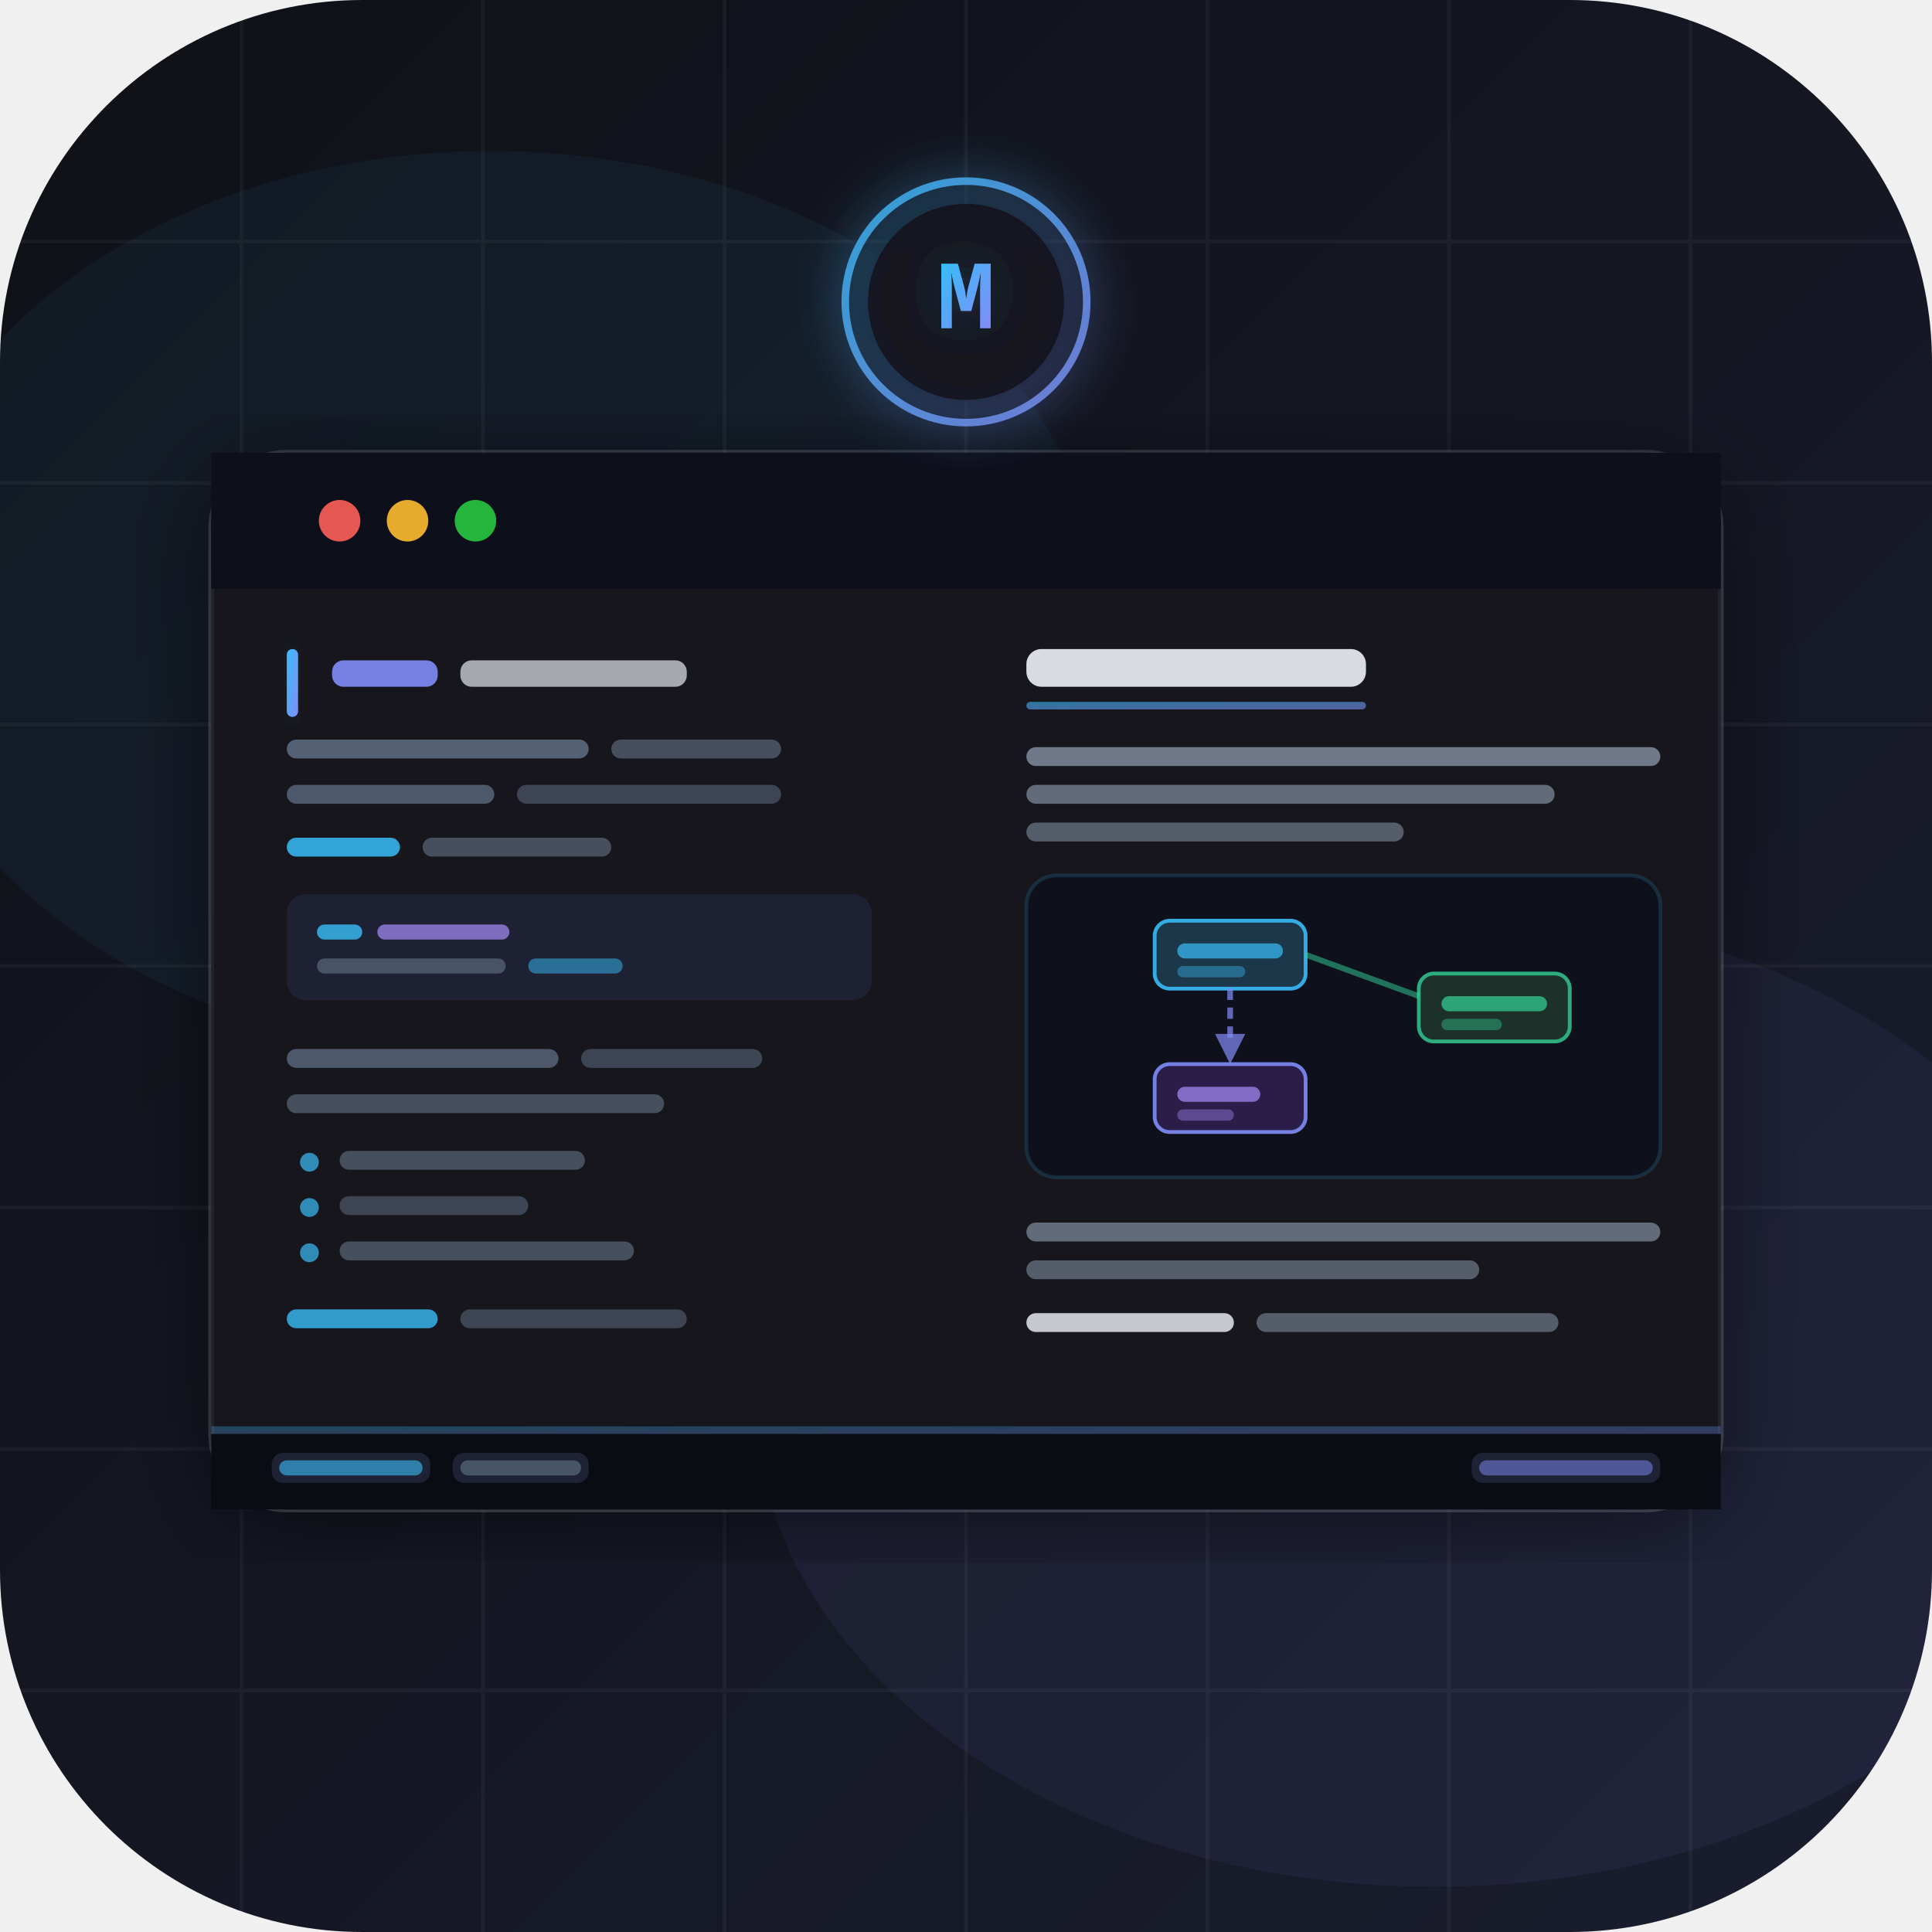
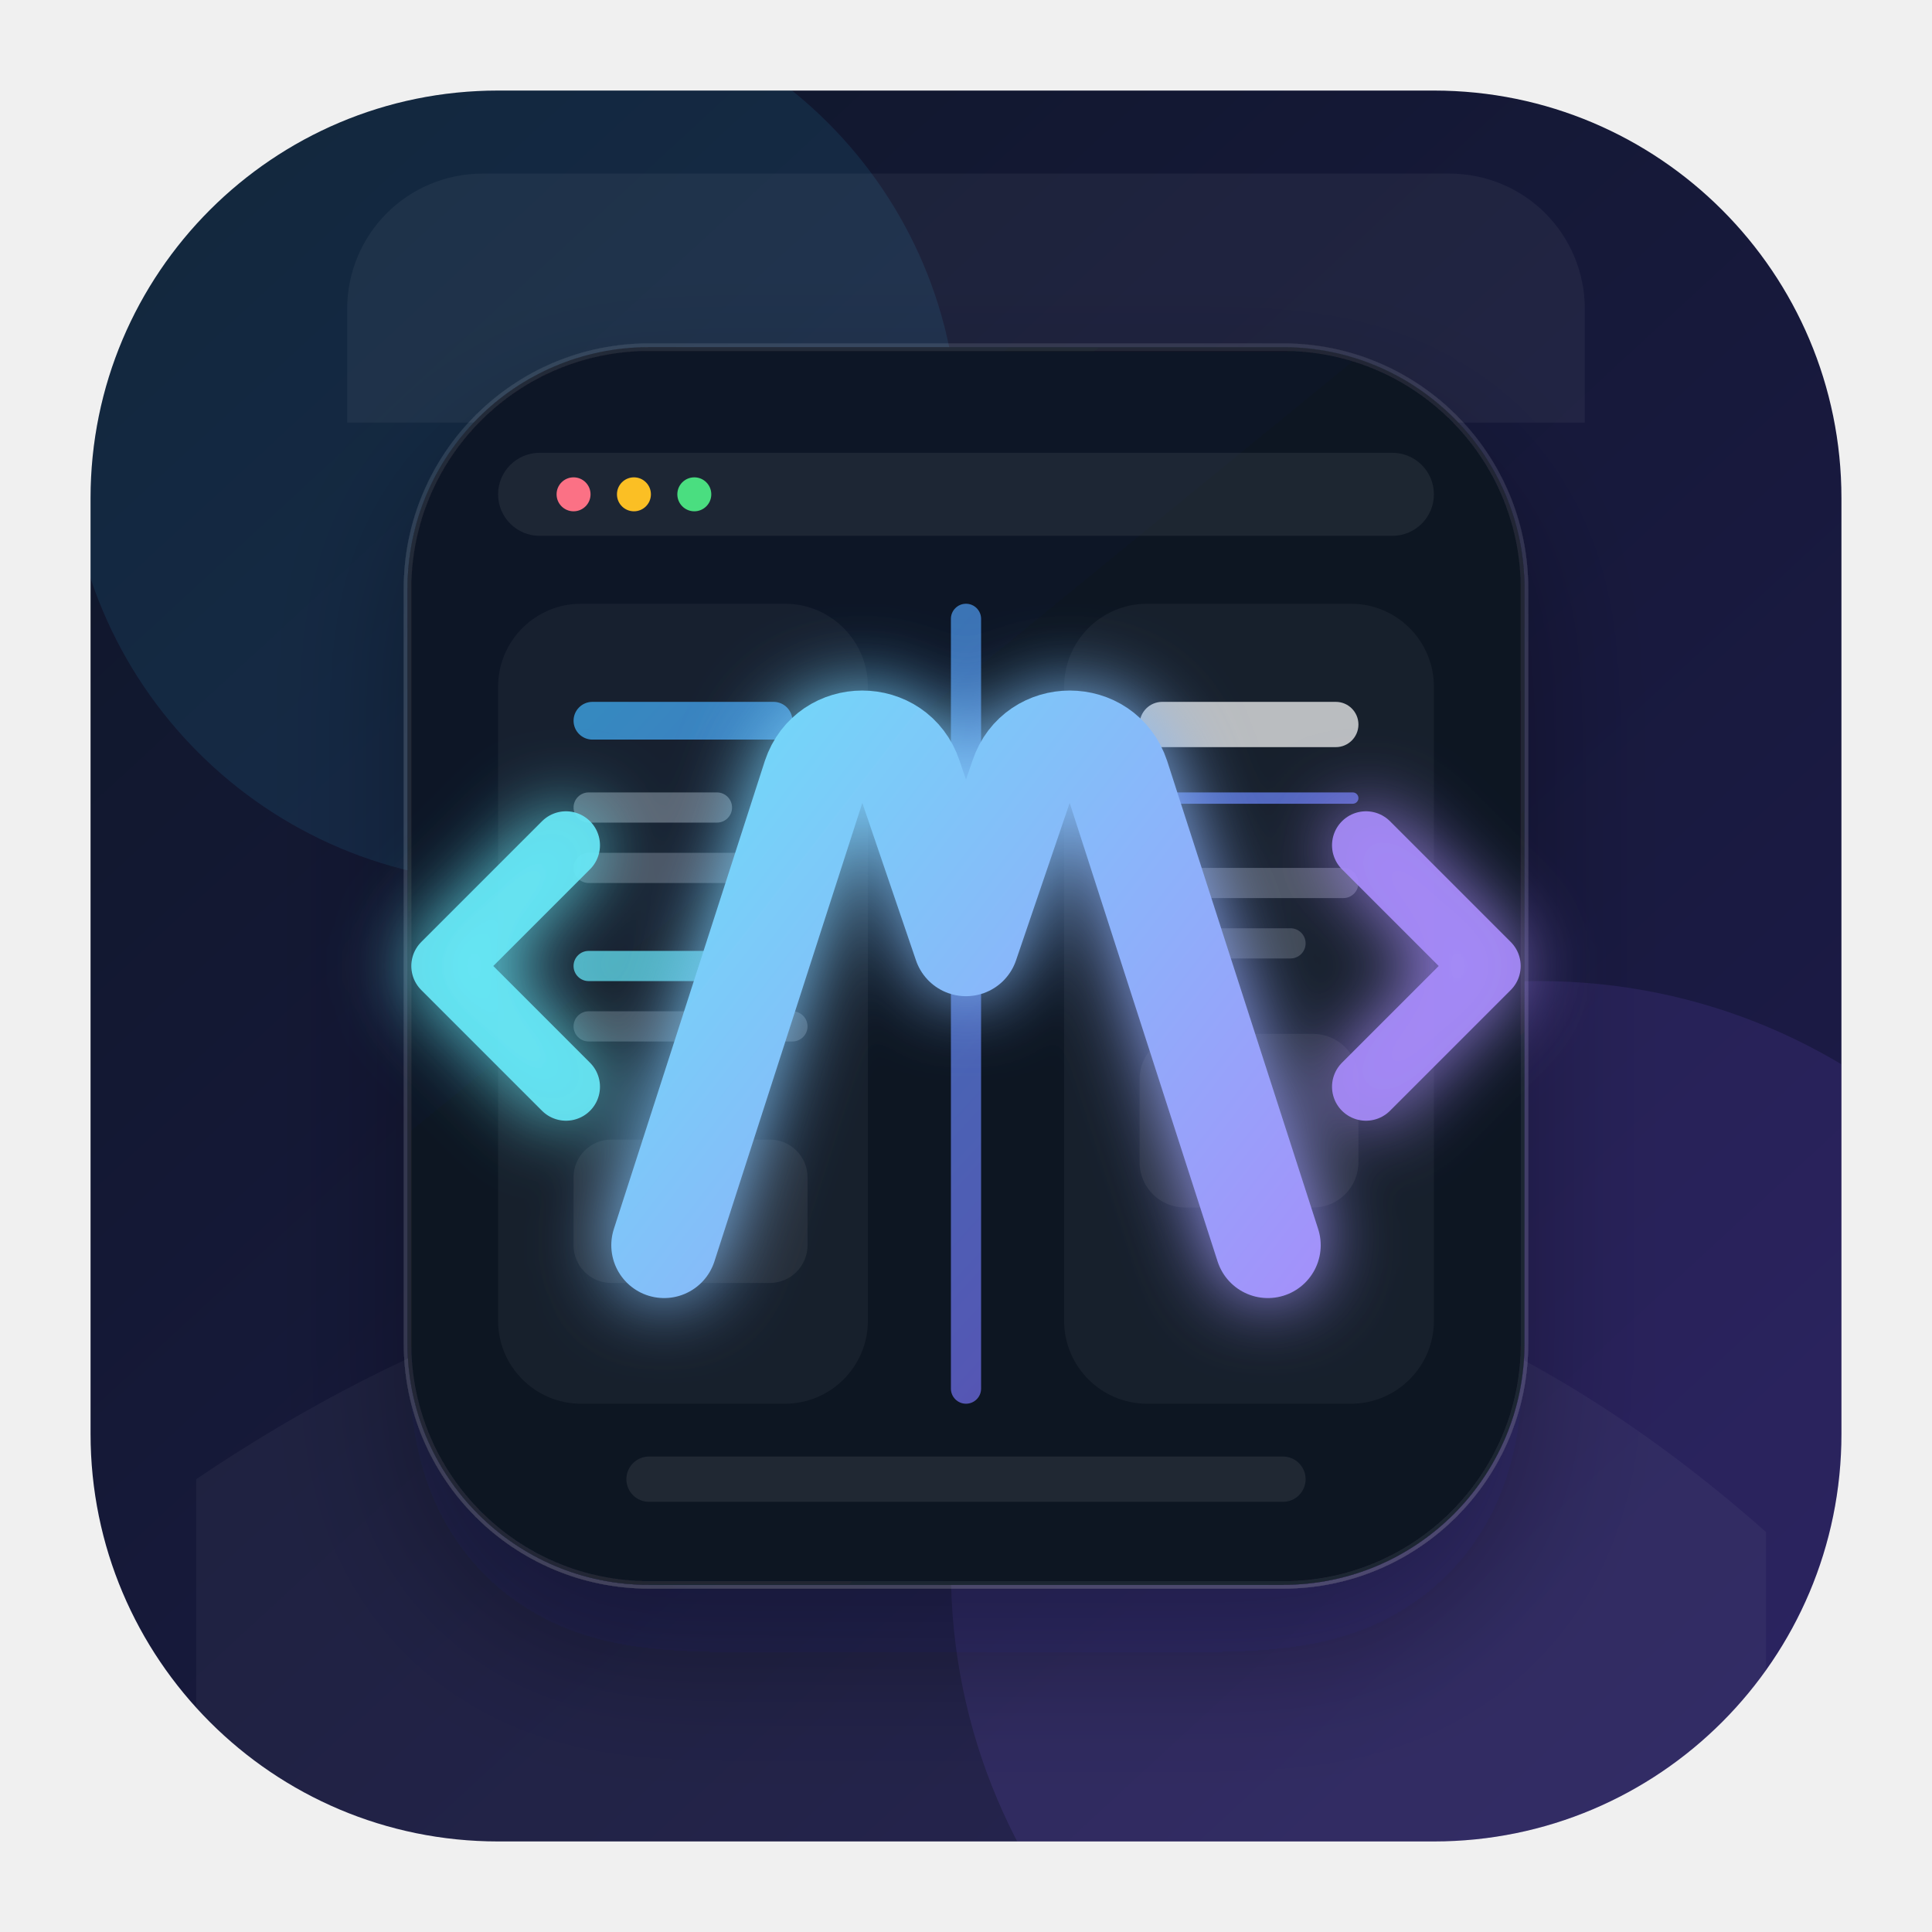
- <svg xmlns="http://www.w3.org/2000/svg" viewBox="0 0 512 512" width="512" height="512">
+ <svg xmlns="http://www.w3.org/2000/svg" viewBox="0 0 512 512" width="512" height="512" role="img" aria-labelledby="title desc">
  <defs>
-     <linearGradient id="bgGrad" x1="0%" y1="0%" x2="100%" y2="100%">
-       <stop offset="0%" style="stop-color:#0f1117" />
-       <stop offset="100%" style="stop-color:#1a1d2e" />
+     <linearGradient id="bg" x1="64" y1="48" x2="448" y2="464" gradientUnits="userSpaceOnUse">
+       <stop offset="0" stop-color="#0f172a" />
+       <stop offset="1" stop-color="#1e1b4b" />
    </linearGradient>
-     <linearGradient id="accentGrad" x1="0%" y1="0%" x2="100%" y2="100%">
-       <stop offset="0%" style="stop-color:#38bdf8" />
-       <stop offset="100%" style="stop-color:#818cf8" />
+     <linearGradient id="card" x1="124" y1="92" x2="392" y2="420" gradientUnits="userSpaceOnUse">
+       <stop offset="0" stop-color="#111827" />
+       <stop offset="1" stop-color="#0b1220" />
    </linearGradient>
-     <filter id="glow" x="-20%" y="-20%" width="140%" height="140%">
-       <feGaussianBlur stdDeviation="6" result="blur" />
+     <linearGradient id="accent" x1="150" y1="140" x2="380" y2="350" gradientUnits="userSpaceOnUse">
+       <stop offset="0" stop-color="#38bdf8" />
+       <stop offset="1" stop-color="#8b5cf6" />
+     </linearGradient>
+     <linearGradient id="accentSoft" x1="150" y1="170" x2="370" y2="340" gradientUnits="userSpaceOnUse">
+       <stop offset="0" stop-color="#67e8f9" />
+       <stop offset="1" stop-color="#a78bfa" />
+     </linearGradient>
+     <filter id="shadow" x="-20%" y="-20%" width="140%" height="160%">
+       <feDropShadow dx="0" dy="18" stdDeviation="18" flood-color="#020617" flood-opacity="0.32" />
+     </filter>
+     <filter id="glow" x="-40%" y="-40%" width="180%" height="180%">
+       <feGaussianBlur stdDeviation="10" result="blur" />
      <feMerge>
        <feMergeNode in="blur" />
        <feMergeNode in="SourceGraphic" />
      </feMerge>
    </filter>
-     <filter id="cardShadow" x="-5%" y="-5%" width="110%" height="110%">
-       <feDropShadow dx="0" dy="4" stdDeviation="12" flood-color="#000" flood-opacity="0.5" />
-     </filter>
-     <clipPath id="roundedBg">
-       <rect width="512" height="512" rx="96" ry="96" />
-     </clipPath>
-     <clipPath id="cardClip">
-       <rect x="56" y="120" width="400" height="280" rx="20" ry="20" />
+     <clipPath id="iconClip">
+       <rect x="24" y="24" width="464" height="464" rx="108" />
    </clipPath>
  </defs>
-   <g clip-path="url(#roundedBg)">
-     <rect width="512" height="512" fill="url(#bgGrad)" />
-     <g opacity="0.04" stroke="#ffffff" stroke-width="1">
-       <line x1="0" y1="64" x2="512" y2="64" />
-       <line x1="0" y1="128" x2="512" y2="128" />
-       <line x1="0" y1="192" x2="512" y2="192" />
-       <line x1="0" y1="256" x2="512" y2="256" />
-       <line x1="0" y1="320" x2="512" y2="320" />
-       <line x1="0" y1="384" x2="512" y2="384" />
-       <line x1="0" y1="448" x2="512" y2="448" />
-       <line x1="64" y1="0" x2="64" y2="512" />
-       <line x1="128" y1="0" x2="128" y2="512" />
-       <line x1="192" y1="0" x2="192" y2="512" />
-       <line x1="256" y1="0" x2="256" y2="512" />
-       <line x1="320" y1="0" x2="320" y2="512" />
-       <line x1="384" y1="0" x2="384" y2="512" />
-       <line x1="448" y1="0" x2="448" y2="512" />
+   <g clip-path="url(#iconClip)">
+     <rect x="24" y="24" width="464" height="464" rx="108" fill="url(#bg)" />
+     <circle cx="136" cy="116" r="118" fill="#38bdf8" opacity="0.10" />
+     <circle cx="408" cy="416" r="156" fill="#8b5cf6" opacity="0.12" />
+     <path d="M92 82C92 62 108 46 128 46H384C404 46 420 62 420 82V112H92V82Z" fill="#ffffff" opacity="0.05" />
+     <path d="M52 392C120 346 193 324 272 326C344 328 407 352 468 406V488H52V392Z" fill="#ffffff" opacity="0.04" />
+     <g filter="url(#shadow)">
+       <rect x="108" y="92" width="296" height="328" rx="64" fill="url(#card)" stroke="#ffffff" stroke-opacity="0.08" stroke-width="2" />
    </g>
-     <ellipse cx="130" cy="160" rx="160" ry="120" fill="#38bdf8" opacity="0.05" />
-     <ellipse cx="380" cy="370" rx="180" ry="130" fill="#818cf8" opacity="0.07" />
-     <rect x="56" y="120" width="400" height="280" rx="20" ry="20" fill="#12151f" filter="url(#cardShadow)" stroke="rgba(255,255,255,0.06)" stroke-width="1.5" />
-     <rect x="56" y="120" width="400" height="36" rx="0" ry="0" fill="#0d0f1a" />
-     <rect x="56" y="120" width="400" height="36" rx="20" ry="20" fill="#0d0f1a" />
-     <rect x="56" y="138" width="400" height="18" fill="#0d0f1a" />
-     <circle cx="90" cy="138" r="5.5" fill="#ff5f57" opacity="0.9" />
-     <circle cx="108" cy="138" r="5.5" fill="#febc2e" opacity="0.9" />
-     <circle cx="126" cy="138" r="5.5" fill="#28c840" opacity="0.9" />
-     <line x1="256" y1="156" x2="256" y2="400" stroke="url(#accentGrad)" stroke-width="1.5" opacity="0.5" />
-     <rect x="76" y="172" width="3" height="18" rx="1.5" fill="url(#accentGrad)" filter="url(#glow)" />
-     <rect x="88" y="175" width="28" height="7" rx="3" fill="#818cf8" opacity="0.9" />
-     <rect x="122" y="175" width="60" height="7" rx="3" fill="#e2e8f0" opacity="0.7" />
-     <rect x="76" y="196" width="80" height="5" rx="2.5" fill="#64748b" opacity="0.8" />
-     <rect x="162" y="196" width="45" height="5" rx="2.5" fill="#64748b" opacity="0.6" />
-     <rect x="76" y="208" width="55" height="5" rx="2.5" fill="#64748b" opacity="0.7" />
-     <rect x="137" y="208" width="70" height="5" rx="2.5" fill="#64748b" opacity="0.5" />
-     <rect x="76" y="222" width="30" height="5" rx="2.5" fill="#38bdf8" opacity="0.85" />
-     <rect x="112" y="222" width="50" height="5" rx="2.5" fill="#64748b" opacity="0.6" />
-     <rect x="76" y="237" width="155" height="28" rx="5" fill="#1e2235" opacity="0.9" />
-     <rect x="84" y="245" width="12" height="4" rx="2" fill="#38bdf8" opacity="0.8" />
-     <rect x="100" y="245" width="35" height="4" rx="2" fill="#a78bfa" opacity="0.7" />
-     <rect x="84" y="254" width="50" height="4" rx="2" fill="#64748b" opacity="0.6" />
-     <rect x="140" y="254" width="25" height="4" rx="2" fill="#38bdf8" opacity="0.5" />
-     <rect x="76" y="278" width="72" height="5" rx="2.5" fill="#64748b" opacity="0.7" />
-     <rect x="154" y="278" width="48" height="5" rx="2.5" fill="#64748b" opacity="0.5" />
-     <rect x="76" y="290" width="100" height="5" rx="2.5" fill="#64748b" opacity="0.6" />
-     <circle cx="82" cy="308" r="2.5" fill="#38bdf8" opacity="0.7" />
-     <rect x="90" y="305" width="65" height="5" rx="2.5" fill="#64748b" opacity="0.6" />
-     <circle cx="82" cy="320" r="2.5" fill="#38bdf8" opacity="0.7" />
-     <rect x="90" y="317" width="50" height="5" rx="2.5" fill="#64748b" opacity="0.5" />
-     <circle cx="82" cy="332" r="2.5" fill="#38bdf8" opacity="0.7" />
-     <rect x="90" y="329" width="78" height="5" rx="2.5" fill="#64748b" opacity="0.6" />
-     <rect x="76" y="347" width="40" height="5" rx="2.5" fill="#38bdf8" opacity="0.8" />
-     <rect x="122" y="347" width="60" height="5" rx="2.5" fill="#64748b" opacity="0.5" />
-     <rect x="272" y="172" width="90" height="10" rx="4" fill="#f1f5f9" opacity="0.88" />
-     <rect x="272" y="186" width="90" height="2" rx="1" fill="url(#accentGrad)" opacity="0.6" />
-     <rect x="272" y="198" width="168" height="5" rx="2.5" fill="#94a3b8" opacity="0.7" />
-     <rect x="272" y="208" width="140" height="5" rx="2.5" fill="#94a3b8" opacity="0.6" />
-     <rect x="272" y="218" width="100" height="5" rx="2.5" fill="#94a3b8" opacity="0.5" />
-     <rect x="272" y="232" width="168" height="80" rx="8" fill="#0d0f1a" opacity="0.8" stroke="rgba(56,189,248,0.2)" stroke-width="1" />
-     <rect x="306" y="244" width="40" height="18" rx="4" fill="#1e3a4f" stroke="#38bdf8" stroke-width="1" opacity="0.9" />
-     <rect x="312" y="250" width="28" height="4" rx="2" fill="#38bdf8" opacity="0.7" />
-     <rect x="312" y="256" width="18" height="3" rx="1.5" fill="#38bdf8" opacity="0.4" />
-     <line x1="326" y1="262" x2="326" y2="276" stroke="#818cf8" stroke-width="1.5" stroke-dasharray="3,2" opacity="0.7" />
-     <polygon points="322,274 326,282 330,274" fill="#818cf8" opacity="0.7" />
-     <rect x="306" y="282" width="40" height="18" rx="4" fill="#2d1f4e" stroke="#818cf8" stroke-width="1" opacity="0.9" />
-     <rect x="312" y="288" width="22" height="4" rx="2" fill="#a78bfa" opacity="0.7" />
-     <rect x="312" y="294" width="15" height="3" rx="1.5" fill="#a78bfa" opacity="0.4" />
-     <rect x="376" y="258" width="40" height="18" rx="4" fill="#1f3a2e" stroke="#34d399" stroke-width="1" opacity="0.8" />
-     <rect x="382" y="264" width="28" height="4" rx="2" fill="#34d399" opacity="0.7" />
-     <rect x="382" y="270" width="16" height="3" rx="1.5" fill="#34d399" opacity="0.4" />
-     <line x1="346" y1="253" x2="376" y2="264" stroke="#34d399" stroke-width="1.5" opacity="0.5" />
-     <rect x="272" y="324" width="168" height="5" rx="2.5" fill="#94a3b8" opacity="0.6" />
-     <rect x="272" y="334" width="120" height="5" rx="2.5" fill="#94a3b8" opacity="0.5" />
-     <rect x="272" y="348" width="55" height="5" rx="2.5" fill="#f1f5f9" opacity="0.8" />
-     <rect x="333" y="348" width="80" height="5" rx="2.5" fill="#94a3b8" opacity="0.5" />
-     <rect x="56" y="380" width="400" height="20" fill="#0a0c14" />
-     <rect x="56" y="378" width="400" height="2" fill="url(#accentGrad)" opacity="0.3" />
-     <rect x="72" y="385" width="42" height="8" rx="3" fill="#1e2235" />
-     <rect x="74" y="387" width="38" height="4" rx="2" fill="#38bdf8" opacity="0.6" />
-     <rect x="120" y="385" width="36" height="8" rx="3" fill="#1e2235" />
-     <rect x="122" y="387" width="32" height="4" rx="2" fill="#64748b" opacity="0.6" />
-     <rect x="390" y="385" width="50" height="8" rx="3" fill="#1e2235" />
-     <rect x="392" y="387" width="46" height="4" rx="2" fill="#818cf8" opacity="0.5" />
+     <rect x="132" y="120" width="248" height="22" rx="11" fill="#ffffff" opacity="0.07" />
+     <circle cx="152" cy="131" r="4.5" fill="#fb7185" />
+     <circle cx="168" cy="131" r="4.5" fill="#fbbf24" />
+     <circle cx="184" cy="131" r="4.5" fill="#4ade80" />
+     <rect x="132" y="160" width="98" height="212" rx="22" fill="#ffffff" opacity="0.045" />
+     <rect x="282" y="160" width="98" height="212" rx="22" fill="#ffffff" opacity="0.045" />
+     <rect x="252" y="160" width="8" height="212" rx="4" fill="url(#accent)" opacity="0.68" />
+     <rect x="152" y="186" width="58" height="10" rx="5" fill="url(#accent)" opacity="0.72" />
+     <rect x="152" y="210" width="42" height="8" rx="4" fill="#cbd5e1" opacity="0.38" />
+     <rect x="152" y="226" width="58" height="8" rx="4" fill="#cbd5e1" opacity="0.28" />
+     <rect x="152" y="252" width="40" height="8" rx="4" fill="#67e8f9" opacity="0.72" />
+     <rect x="152" y="268" width="62" height="8" rx="4" fill="#cbd5e1" opacity="0.25" />
+     <rect x="152" y="302" width="62" height="38" rx="10" fill="#ffffff" opacity="0.06" />
+     <rect x="302" y="186" width="58" height="12" rx="6" fill="#ffffff" opacity="0.70" />
+     <rect x="302" y="210" width="58" height="3" rx="1.5" fill="url(#accent)" opacity="0.72" />
+     <rect x="302" y="230" width="58" height="8" rx="4" fill="#cbd5e1" opacity="0.30" />
+     <rect x="302" y="246" width="44" height="8" rx="4" fill="#cbd5e1" opacity="0.22" />
+     <rect x="302" y="274" width="58" height="46" rx="12" fill="#ffffff" opacity="0.06" />
    <g filter="url(#glow)">
-       <circle cx="256" cy="80" r="32" fill="none" stroke="url(#accentGrad)" stroke-width="2" opacity="0.8" />
-       <circle cx="256" cy="80" r="26" fill="#12151f" opacity="0.95" />
-       <text x="256" y="87" font-family="'Courier New', 'Courier', monospace" font-size="26" font-weight="700" text-anchor="middle" fill="url(#accentGrad)" letter-spacing="-1">M</text>
+       <path d="M176 330L216 206C220 194 237 194 241 206L256 250L271 206C275 194 292 194 296 206L336 330" fill="none" stroke="url(#accentSoft)" stroke-width="28" stroke-linecap="round" stroke-linejoin="round" />
+       <path d="M150 224L118 256L150 288" fill="none" stroke="#67e8f9" stroke-width="18" stroke-linecap="round" stroke-linejoin="round" opacity="0.92" />
+       <path d="M362 224L394 256L362 288" fill="none" stroke="#a78bfa" stroke-width="18" stroke-linecap="round" stroke-linejoin="round" opacity="0.92" />
    </g>
+     <rect x="166" y="386" width="180" height="12" rx="6" fill="#ffffff" opacity="0.08" />
  </g>
</svg>
